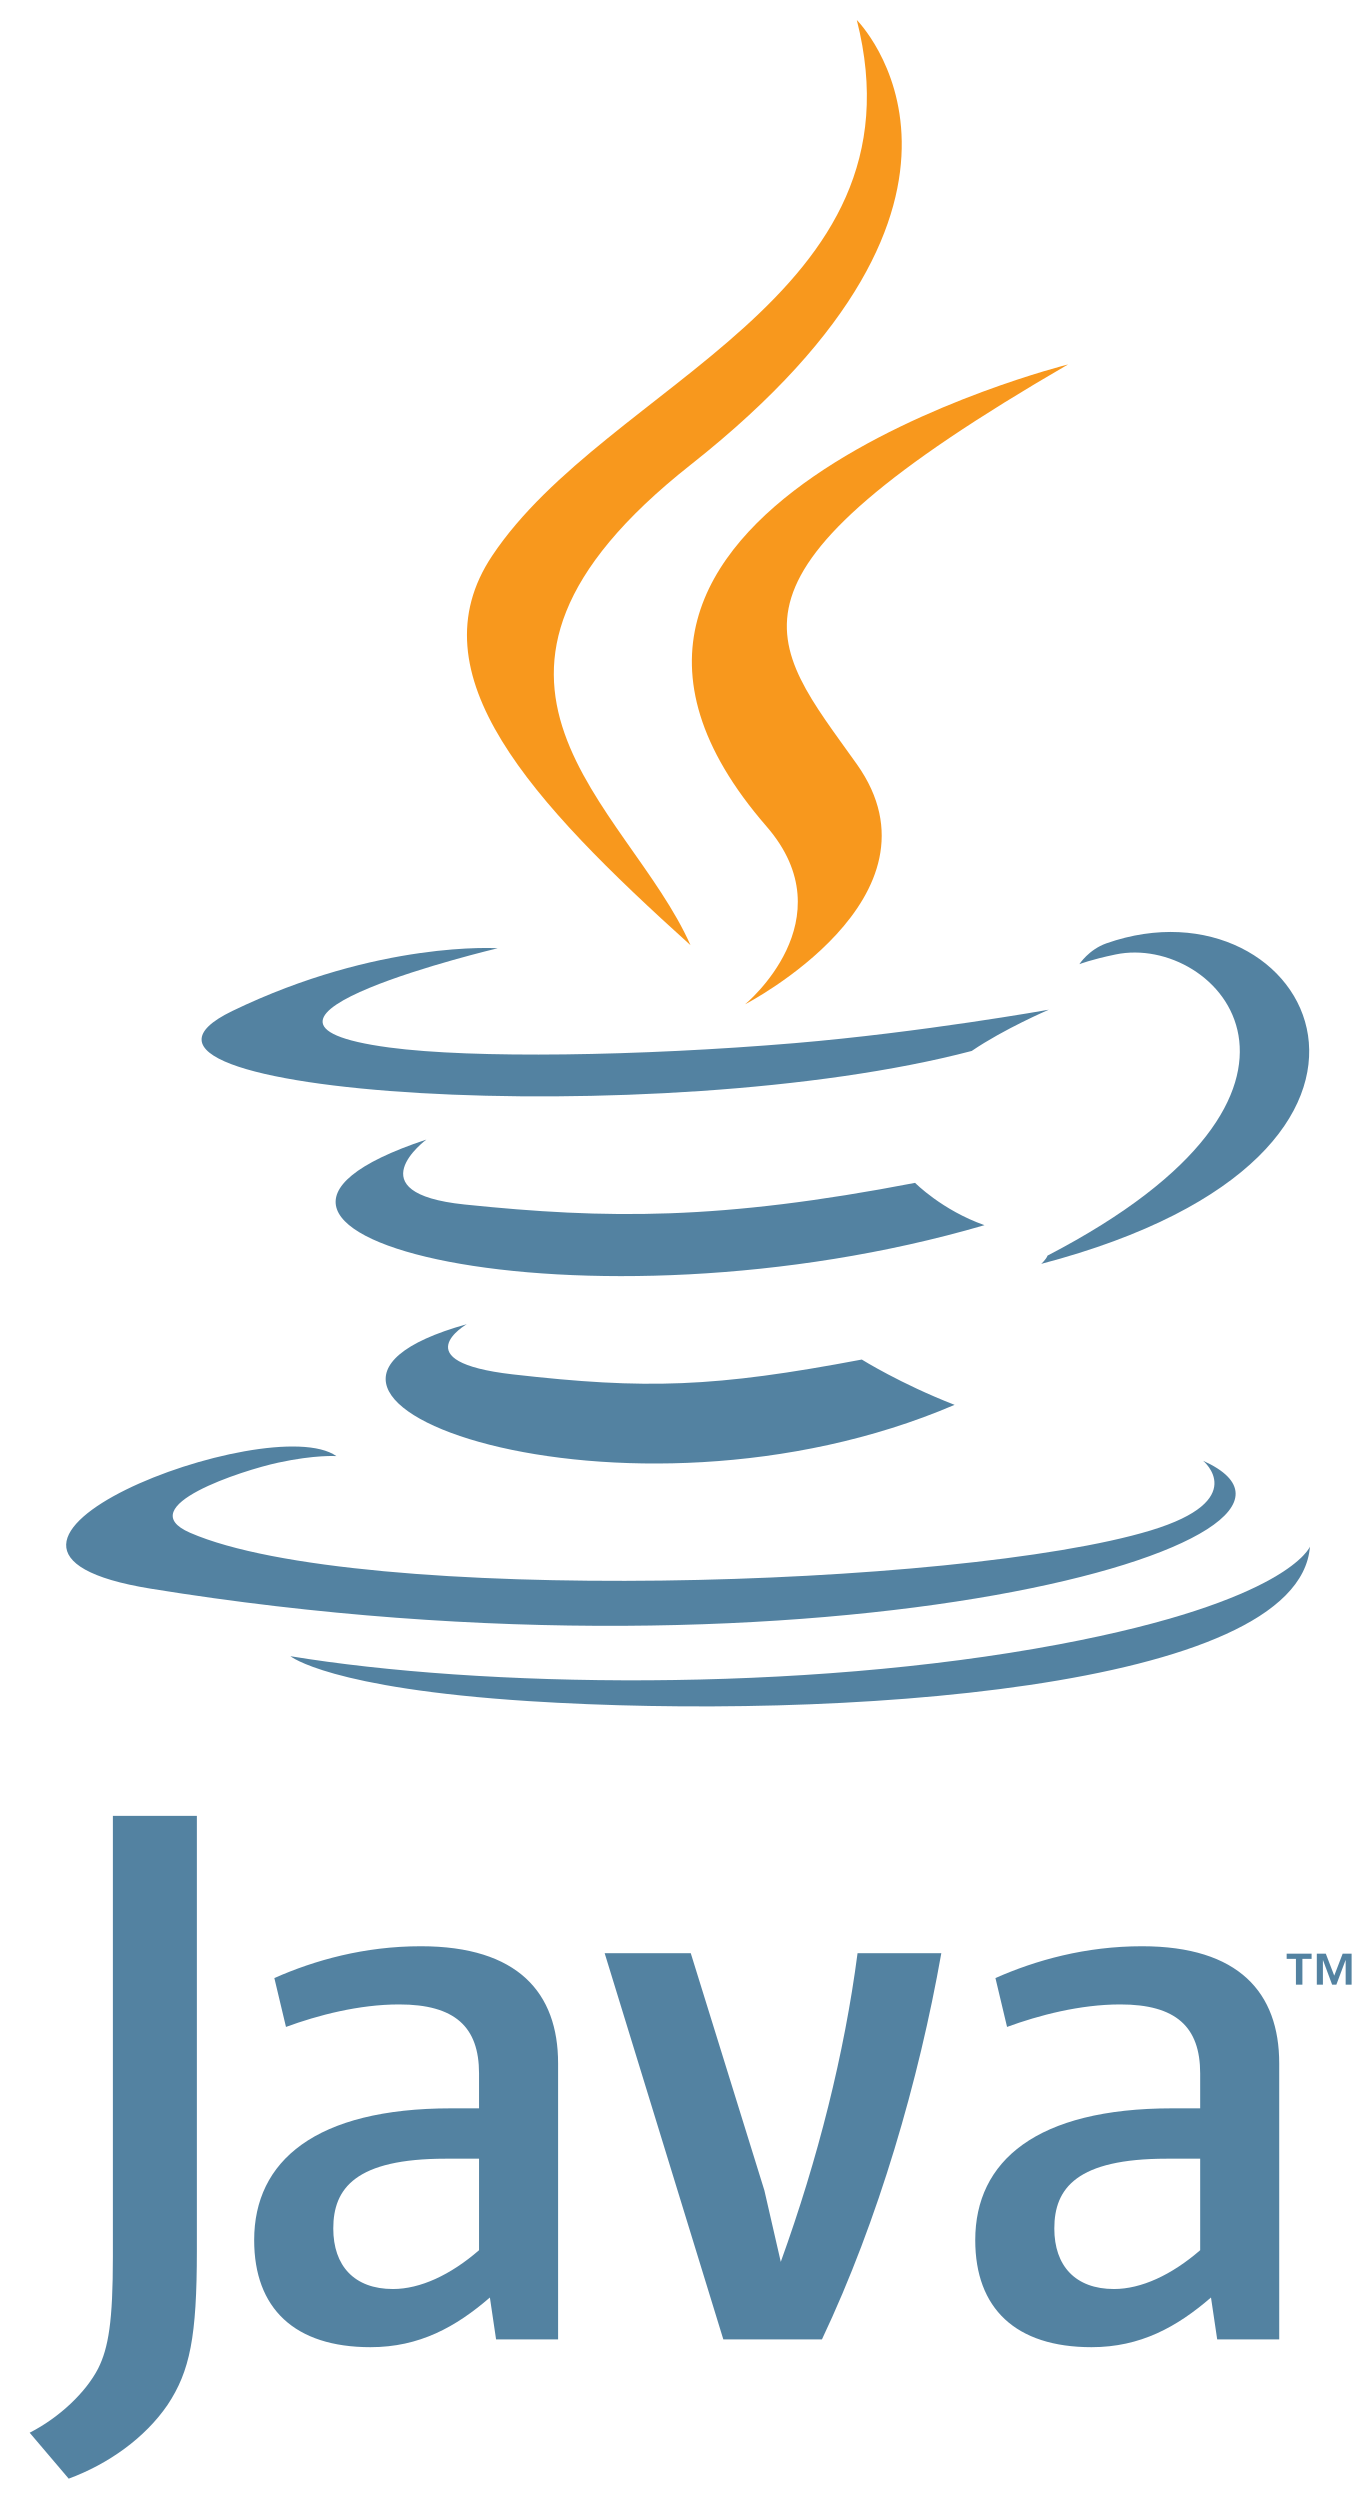
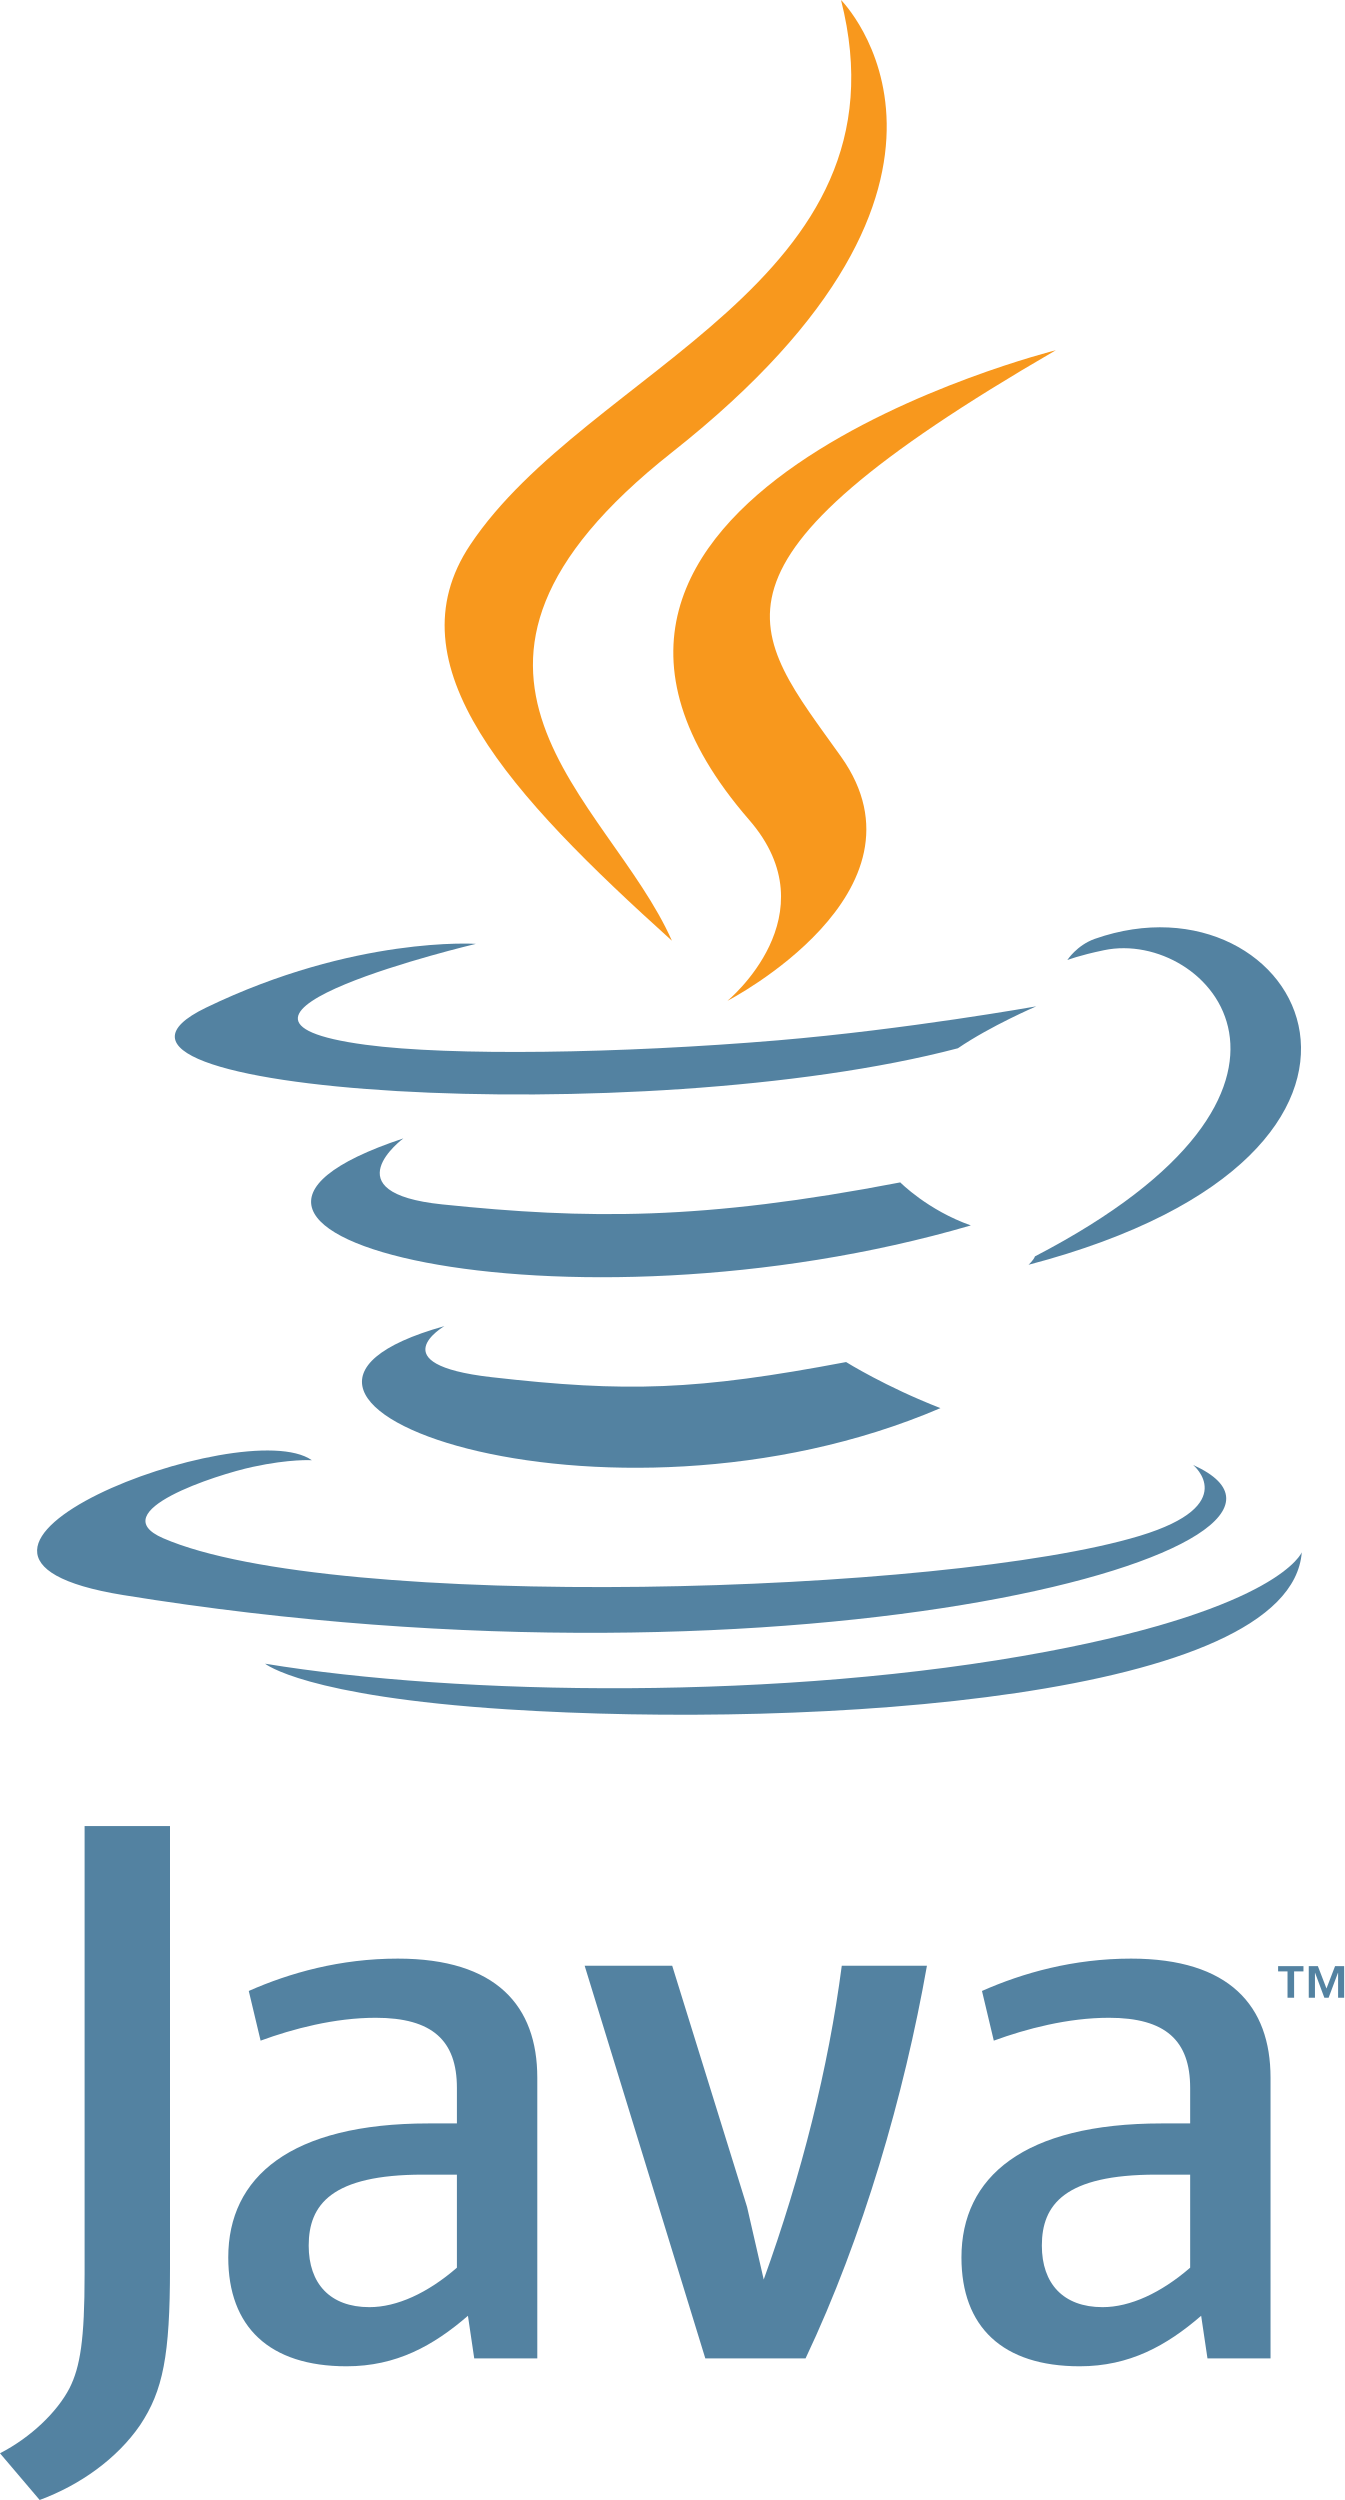
- <svg xmlns="http://www.w3.org/2000/svg" version="1.1" id="Layer_1" x="0px" y="0px" width="233.55" height="428.174" viewBox="0 0 300 550" style="enable-background:new 0 0 300 550;" xml:space="preserve">
+ <svg xmlns="http://www.w3.org/2000/svg" version="1.1" id="Layer_1" x="0px" y="0px" style="enable-background:new 0 0 300 550;" xml:space="preserve" viewBox="6.53 4.4 290.83 540.91">
  <path style="fill:#5382A1;" d="M285.104,430.945h-2.038v-1.14h5.486v1.14h-2.024v5.688h-1.424V430.945z M296.046,431.242h-0.032   l-2.019,5.392h-0.924l-2.006-5.392h-0.025v5.392h-1.342v-6.828h1.975l1.86,4.835l1.854-4.835h1.968v6.828h-1.31V431.242z" />
  <path style="fill:#5382A1;" d="M102.681,291.324c0,0-14.178,8.245,10.09,11.035c29.4,3.354,44.426,2.873,76.825-3.259   c0,0,8.518,5.341,20.414,9.967C137.38,340.195,45.634,307.264,102.681,291.324" />
  <path style="fill:#5382A1;" d="M93.806,250.704c0,0-15.902,11.771,8.384,14.283c31.406,3.24,56.208,3.505,99.125-4.759   c0,0,5.936,6.018,15.27,9.309C128.771,295.215,30.962,271.562,93.806,250.704" />
  <path style="fill:#F8981D;" d="M168.625,181.799c17.896,20.604-4.702,39.145-4.702,39.145s45.441-23.458,24.572-52.833   c-19.491-27.394-34.438-41.005,46.479-87.934C234.974,80.177,107.961,111.899,168.625,181.799" />
  <path style="fill:#5382A1;" d="M264.684,321.369c0,0,10.492,8.645-11.555,15.333c-41.923,12.7-174.488,16.535-211.314,0.506   c-13.238-5.759,11.587-13.751,19.396-15.428c8.144-1.766,12.798-1.437,12.798-1.437c-14.722-10.371-95.157,20.364-40.857,29.166   C181.236,373.524,303.095,338.695,264.684,321.369" />
  <path style="fill:#5382A1;" d="M109.499,208.617c0,0-67.431,16.016-23.879,21.832c18.389,2.462,55.047,1.905,89.193-0.956   c27.906-2.354,55.927-7.359,55.927-7.359s-9.84,4.214-16.959,9.075c-68.475,18.009-200.756,9.631-162.674-8.79   C83.313,206.851,109.499,208.617,109.499,208.617" />
  <path style="fill:#5382A1;" d="M230.462,276.231c69.608-36.171,37.424-70.931,14.96-66.248c-5.506,1.146-7.961,2.139-7.961,2.139   s2.044-3.202,5.948-4.588c44.441-15.624,78.619,46.081-14.346,70.52C229.063,278.055,230.14,277.092,230.462,276.231" />
  <path style="fill:#F8981D;" d="M188.495,4.399c0,0,38.55,38.563-36.563,97.862c-60.233,47.568-13.735,74.69-0.025,105.678   c-35.159-31.722-60.961-59.647-43.651-85.637C133.663,84.151,204.049,65.654,188.495,4.399" />
  <path style="fill:#5382A1;" d="M116.339,374.246c66.815,4.277,169.417-2.373,171.847-33.988c0,0-4.671,11.985-55.219,21.503   c-57.028,10.732-127.364,9.479-169.081,2.601C63.887,364.361,72.426,371.43,116.339,374.246" />
  <path style="fill:#5382A1;" d="M105.389,495.048c-6.303,5.467-12.96,8.536-18.934,8.536c-8.527,0-13.134-5.113-13.134-13.314   c0-8.871,4.936-15.357,24.739-15.357h7.328V495.048 M122.781,514.671v-60.742c0-15.517-8.85-25.756-30.188-25.756   c-12.457,0-23.369,3.076-32.238,6.999l2.56,10.752c6.983-2.563,16.022-4.949,24.894-4.949c12.292,0,17.58,4.949,17.58,15.181v7.677   h-6.135c-29.865,0-43.337,11.593-43.337,28.994c0,15.017,8.878,23.553,25.594,23.553c10.745,0,18.766-4.436,26.264-10.928   l1.361,9.22H122.781z" />
  <path style="fill:#5382A1;" d="M180.825,514.671h-21.692l-26.106-84.96h18.943l16.199,52.2l3.601,15.699   c8.195-22.698,13.991-45.726,16.89-67.899h18.427C202.15,457.688,193.266,488.396,180.825,514.671" />
  <path style="fill:#5382A1;" d="M264.038,495.048c-6.315,5.467-12.984,8.536-18.958,8.536c-8.512,0-13.131-5.113-13.131-13.314   c0-8.871,4.948-15.357,24.749-15.357h7.34V495.048 M281.428,514.671v-60.742c0-15.517-8.872-25.756-30.185-25.756   c-12.466,0-23.382,3.076-32.247,6.999l2.556,10.752c6.986-2.563,16.042-4.949,24.907-4.949c12.283,0,17.579,4.949,17.579,15.181   v7.677h-6.145c-29.874,0-43.34,11.593-43.34,28.994c0,15.017,8.871,23.553,25.584,23.553c10.751,0,18.769-4.436,26.28-10.928   l1.366,9.22H281.428z" />
  <path style="fill:#5382A1;" d="M36.847,529.099c-4.958,7.239-12.966,12.966-21.733,16.206l-8.587-10.105   c6.673-3.424,12.396-8.954,15.055-14.105c2.3-4.581,3.252-10.485,3.252-24.604v-96.995h18.478v95.666   C43.311,514.038,41.802,521.663,36.847,529.099" />
</svg>
